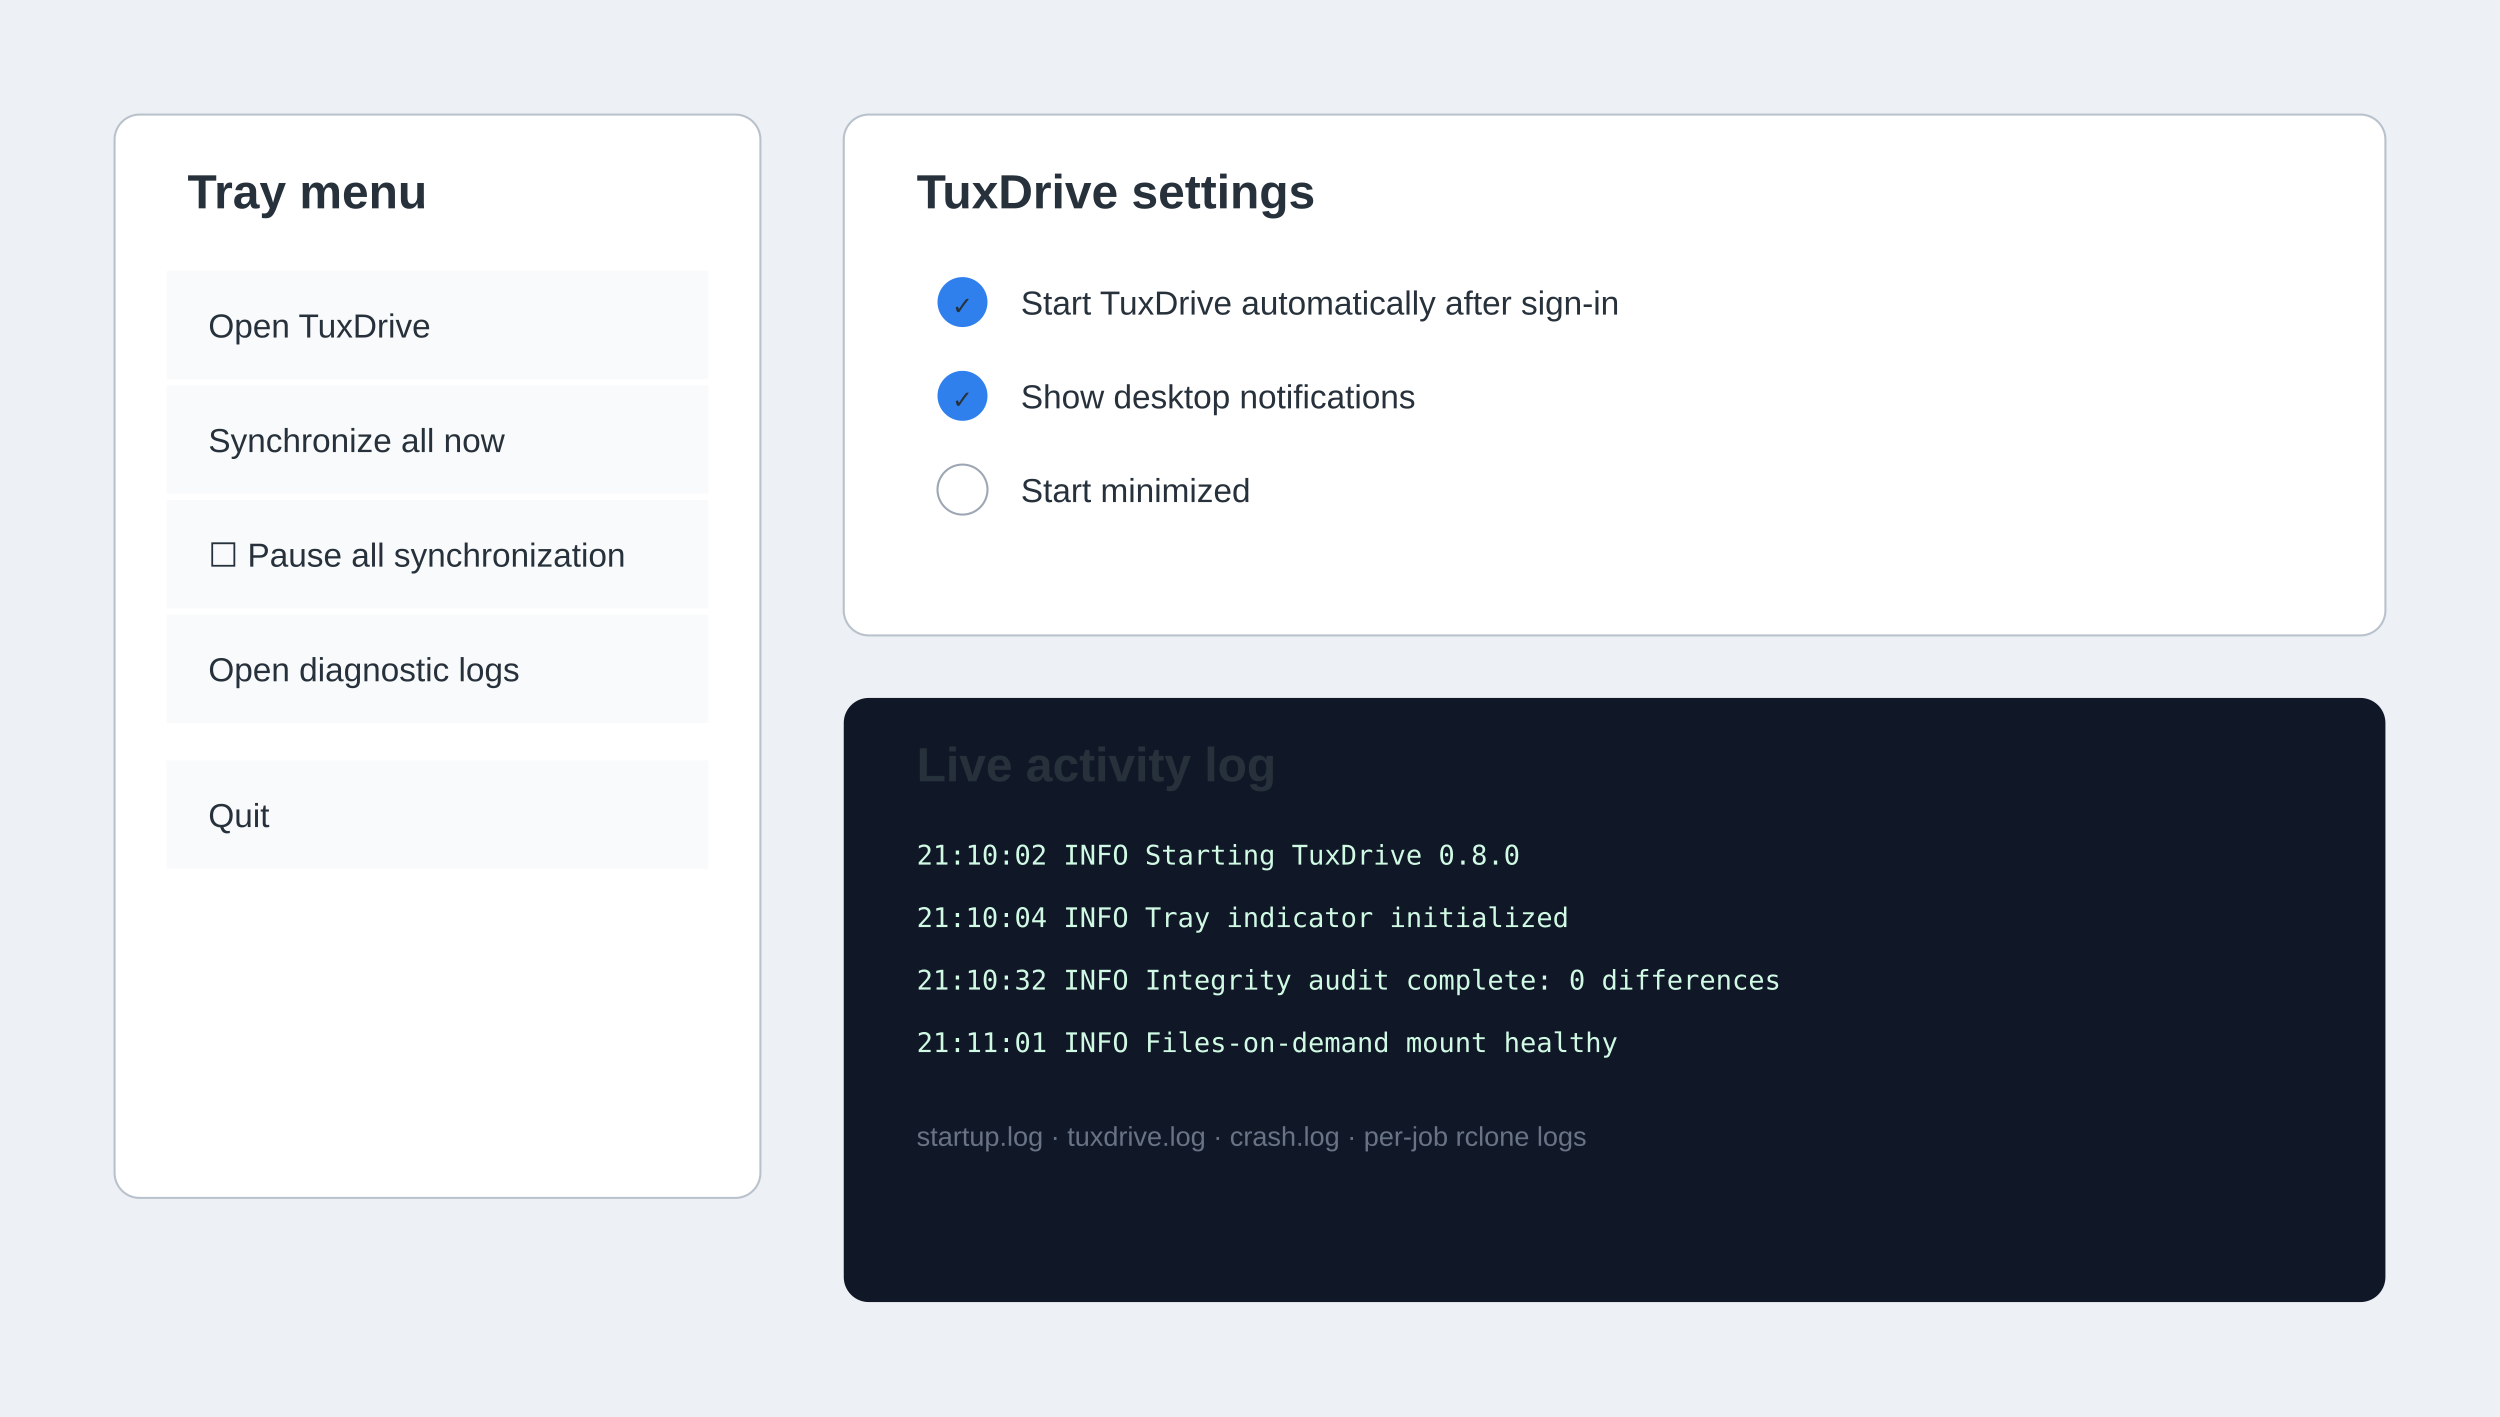
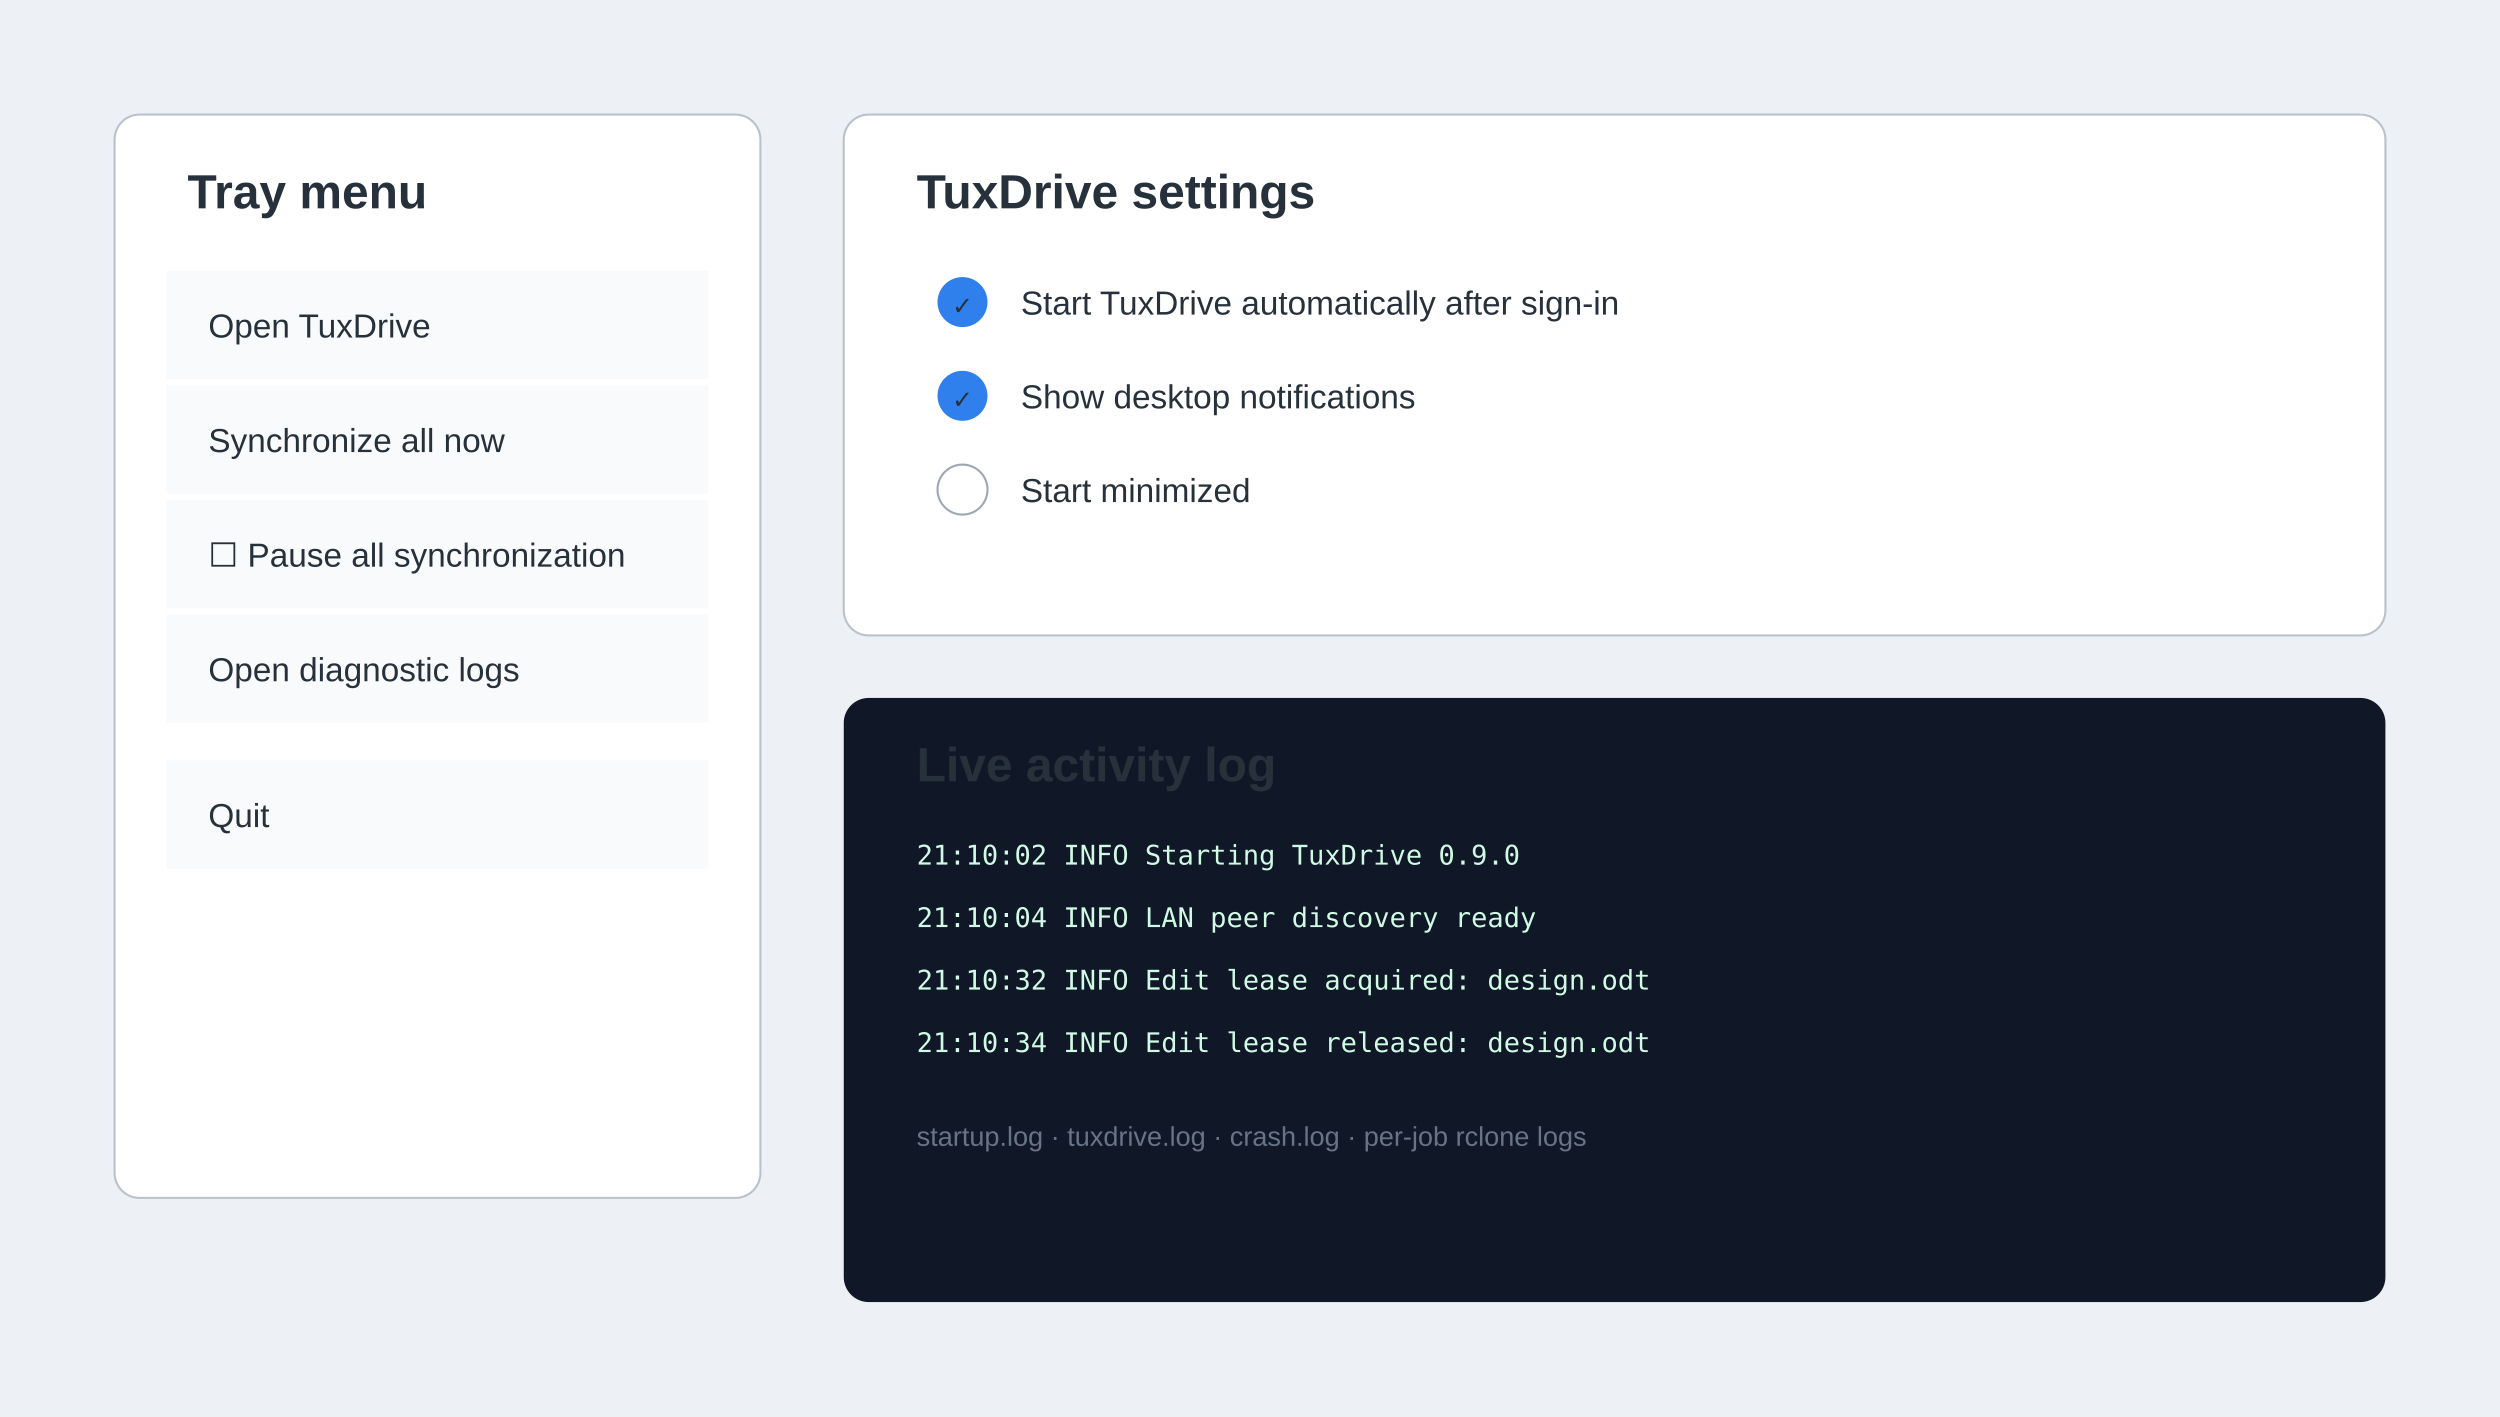
<svg xmlns="http://www.w3.org/2000/svg" width="1200" height="680" viewBox="0 0 1200 680">
  <style>text{font-family:Ubuntu,Arial,sans-serif;fill:#27313b}.h{font-size:23px;font-weight:700}.l{font-size:16px}.s{font-size:13px;fill:#687386}.box{fill:#fff;stroke:#b9c2cc}.row{fill:#f9fafb}.log{fill:#101827}.logt{fill:#d1fae5;font-family:monospace;font-size:13px}.check{fill:#2f80ed}</style>
  <rect width="1200" height="680" fill="#edf0f4" />
  <rect x="55" y="55" width="310" height="520" rx="12" class="box" />
  <text x="90" y="100" class="h">Tray menu</text>
  <g transform="translate(80 130)">
    <rect width="260" height="52" class="row" />
    <text x="20" y="32" class="l">Open TuxDrive</text>
    <rect y="55" width="260" height="52" class="row" />
    <text x="20" y="87" class="l">Synchronize all now</text>
    <rect y="110" width="260" height="52" class="row" />
    <text x="20" y="142" class="l">☐ Pause all synchronization</text>
    <rect y="165" width="260" height="52" class="row" />
    <text x="20" y="197" class="l">Open diagnostic logs</text>
    <rect y="235" width="260" height="52" class="row" />
    <text x="20" y="267" class="l">Quit</text>
  </g>
  <rect x="405" y="55" width="740" height="250" rx="12" class="box" />
  <text x="440" y="100" class="h">TuxDrive settings</text>
  <circle cx="462" cy="145" r="12" class="check" />
  <text x="462" y="151" text-anchor="middle" fill="#fff">✓</text>
  <text x="490" y="151" class="l">Start TuxDrive automatically after sign-in</text>
  <circle cx="462" cy="190" r="12" class="check" />
  <text x="462" y="196" text-anchor="middle" fill="#fff">✓</text>
  <text x="490" y="196" class="l">Show desktop notifications</text>
  <circle cx="462" cy="235" r="12" fill="#fff" stroke="#9da7b3" />
  <text x="490" y="241" class="l">Start minimized</text>
  <rect x="405" y="335" width="740" height="290" rx="12" class="log" />
  <text x="440" y="375" class="h" fill="#fff">Live activity log</text>
-   <text x="440" y="415" class="logt">21:10:02 INFO  Starting TuxDrive 0.8.0</text>
-   <text x="440" y="445" class="logt">21:10:04 INFO  Tray indicator initialized</text>
-   <text x="440" y="475" class="logt">21:10:32 INFO  Integrity audit complete: 0 differences</text>
-   <text x="440" y="505" class="logt">21:11:01 INFO  Files-on-demand mount healthy</text>
+   <text x="440" y="415" class="logt">21:10:02 INFO  Starting TuxDrive 0.9.0</text>
+   <text x="440" y="445" class="logt">21:10:04 INFO  LAN peer discovery ready</text>
+   <text x="440" y="475" class="logt">21:10:32 INFO  Edit lease acquired: design.odt</text>
+   <text x="440" y="505" class="logt">21:10:34 INFO  Edit lease released: design.odt</text>
  <text x="440" y="550" class="s" fill="#9ca3af">startup.log · tuxdrive.log · crash.log · per-job rclone logs</text>
</svg>
